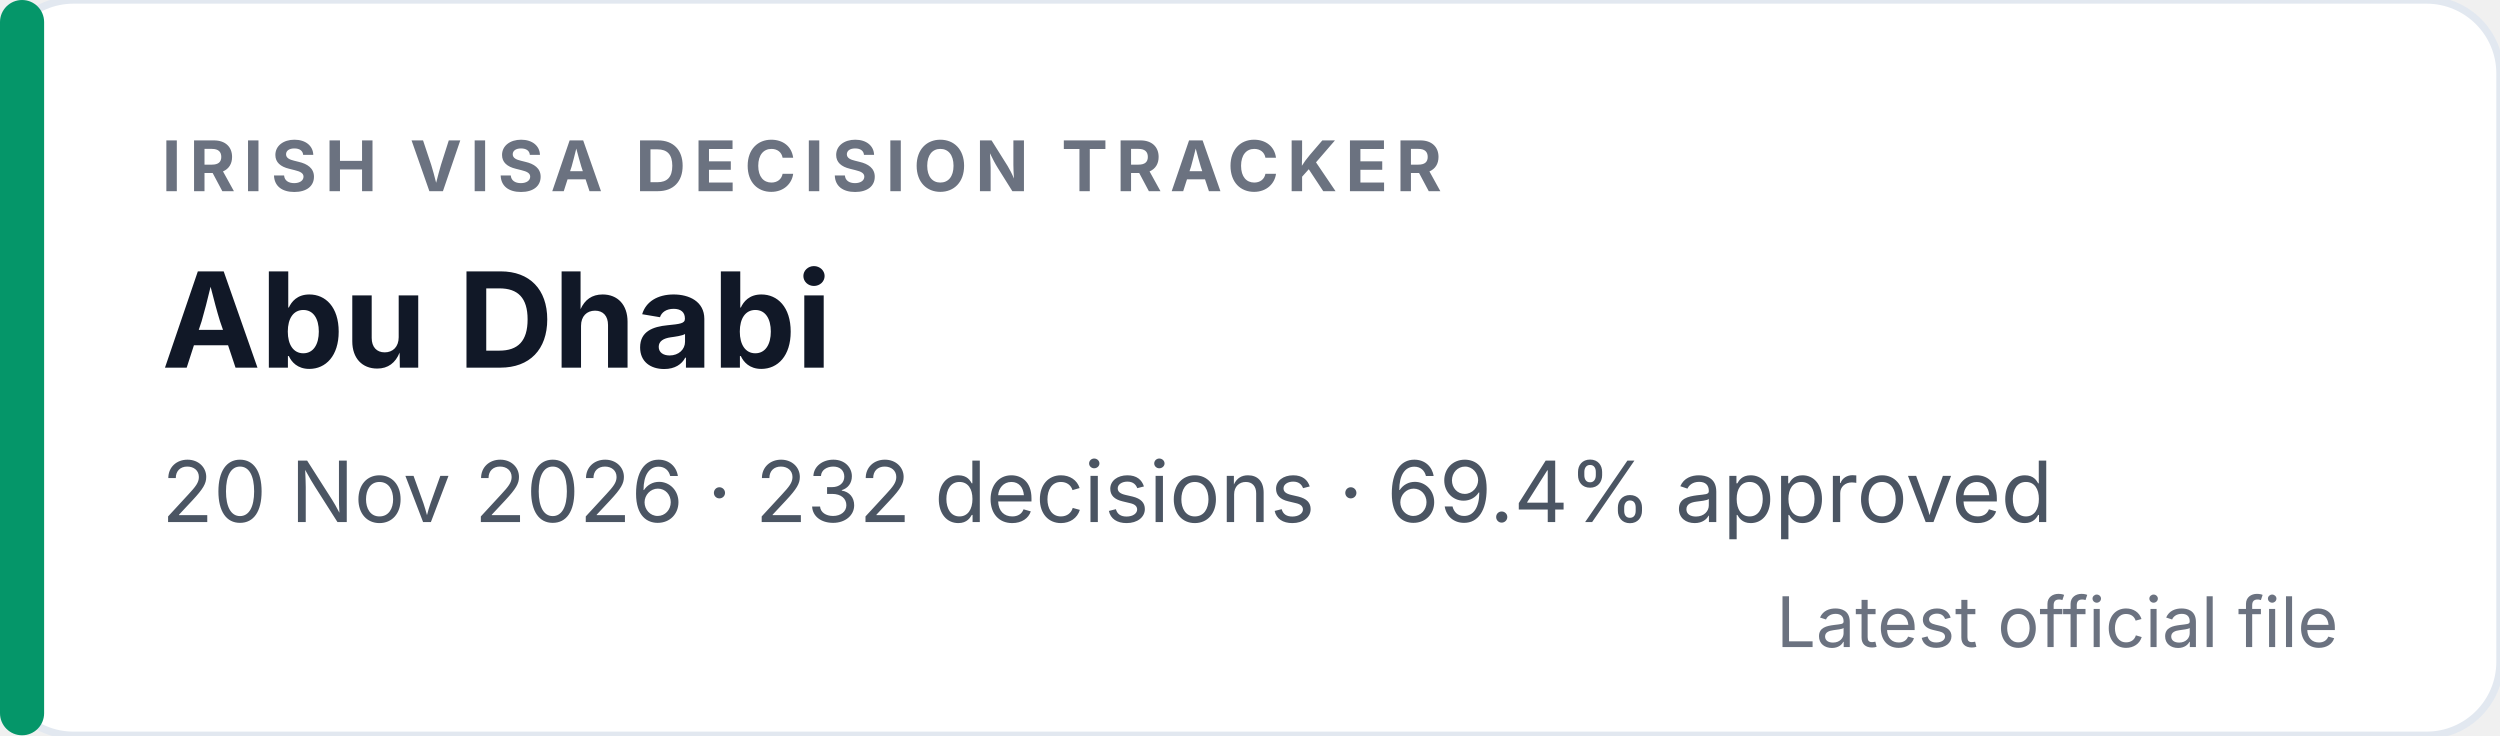
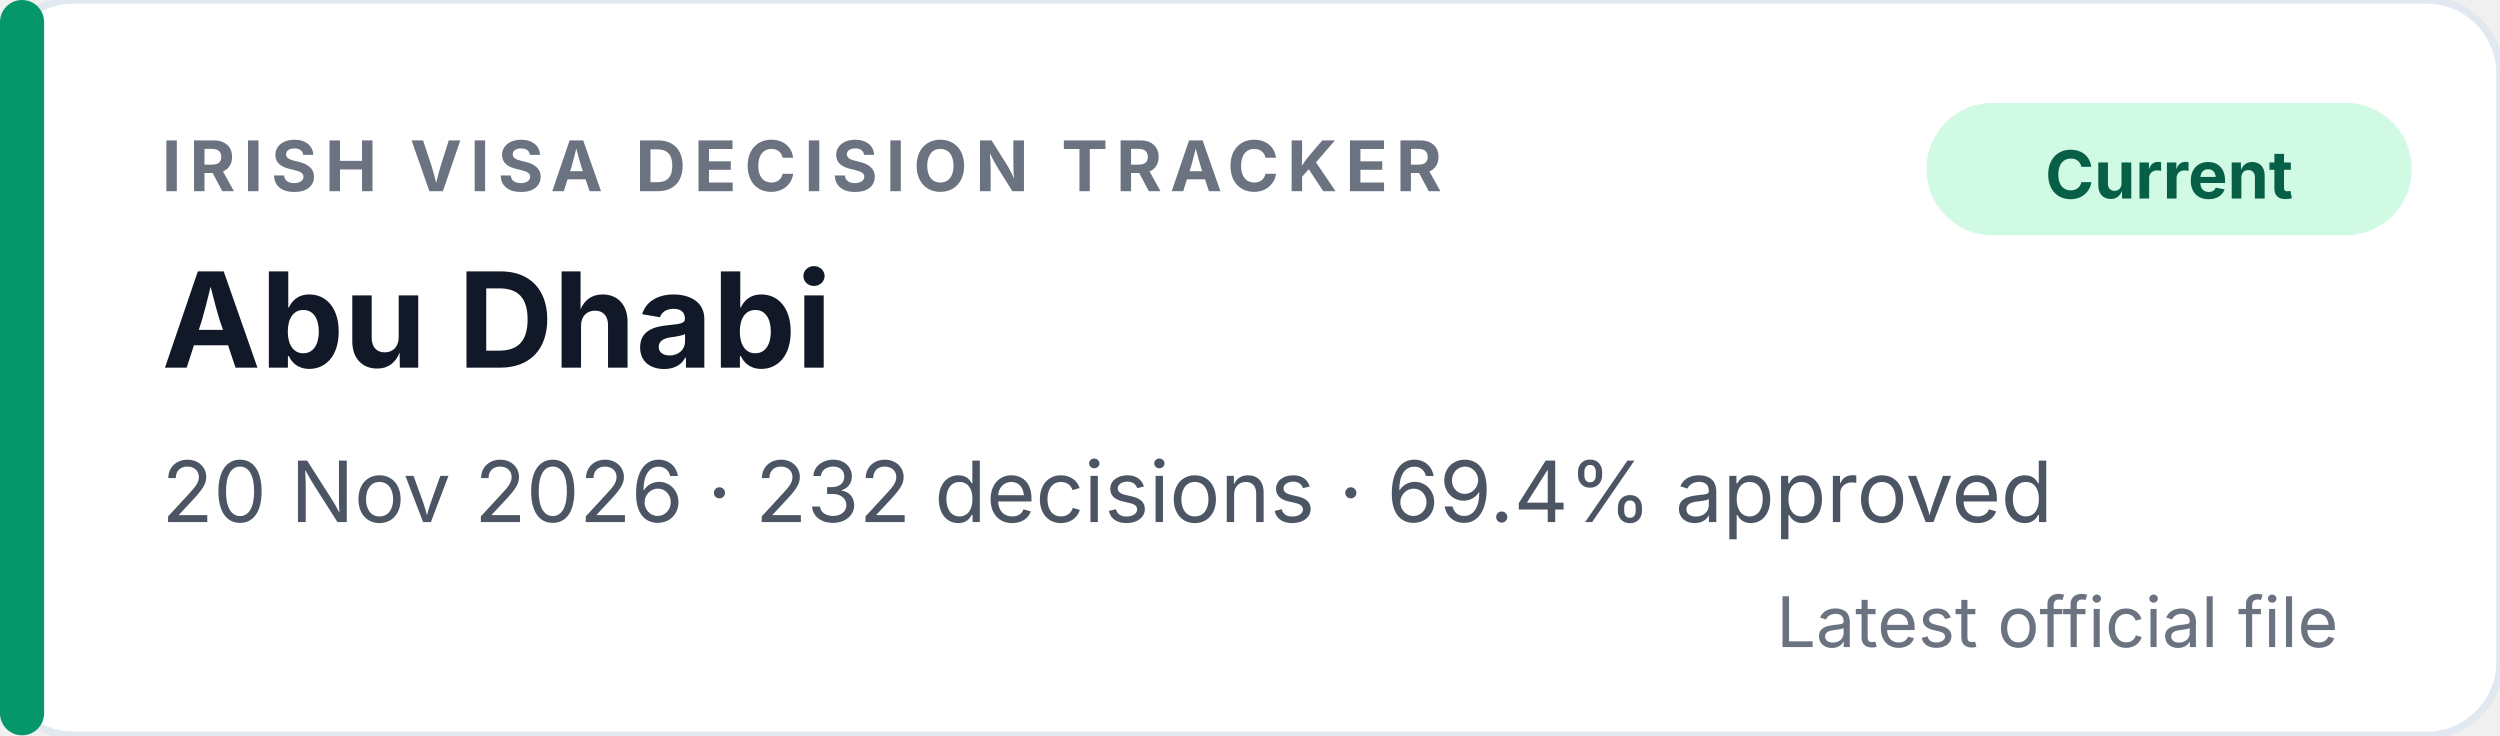
<svg xmlns="http://www.w3.org/2000/svg" width="340" height="100" viewBox="0 0 340 100" role="img" aria-labelledby="badge-title badge-desc">
  <rect width="340" height="100" rx="10" fill="#ffffff" stroke="#e2e8f0" />
  <rect x="0" y="0" width="6" height="100" rx="3" fill="#059669" />
  <text x="22" y="26" font-family="Inter, Segoe UI, Helvetica, Arial, sans-serif" font-size="9.5" font-weight="700" letter-spacing="1.1" fill="#6b7280">IRISH VISA DECISION TRACKER</text>
+   <rect x="262" y="14" width="66" height="18" rx="9" fill="#d1fae5" />
+   <text x="295" y="27" text-anchor="middle" font-family="Inter, Segoe UI, Helvetica, Arial, sans-serif" font-size="9" font-weight="700" fill="#065f46">Current</text>
  <text x="22" y="50" font-family="Inter, Segoe UI, Helvetica, Arial, sans-serif" font-size="18" font-weight="700" fill="#111827">Abu Dhabi</text>
  <text x="22" y="71" font-family="Inter, Segoe UI, Helvetica, Arial, sans-serif" font-size="11.5" fill="#4b5563">20 Nov 2026 · 232 decisions · 69.4% approved</text>
  <text x="318" y="88" text-anchor="end" font-family="Inter, Segoe UI, Helvetica, Arial, sans-serif" font-size="9.5" fill="#6b7280">Latest official file</text>
</svg>
